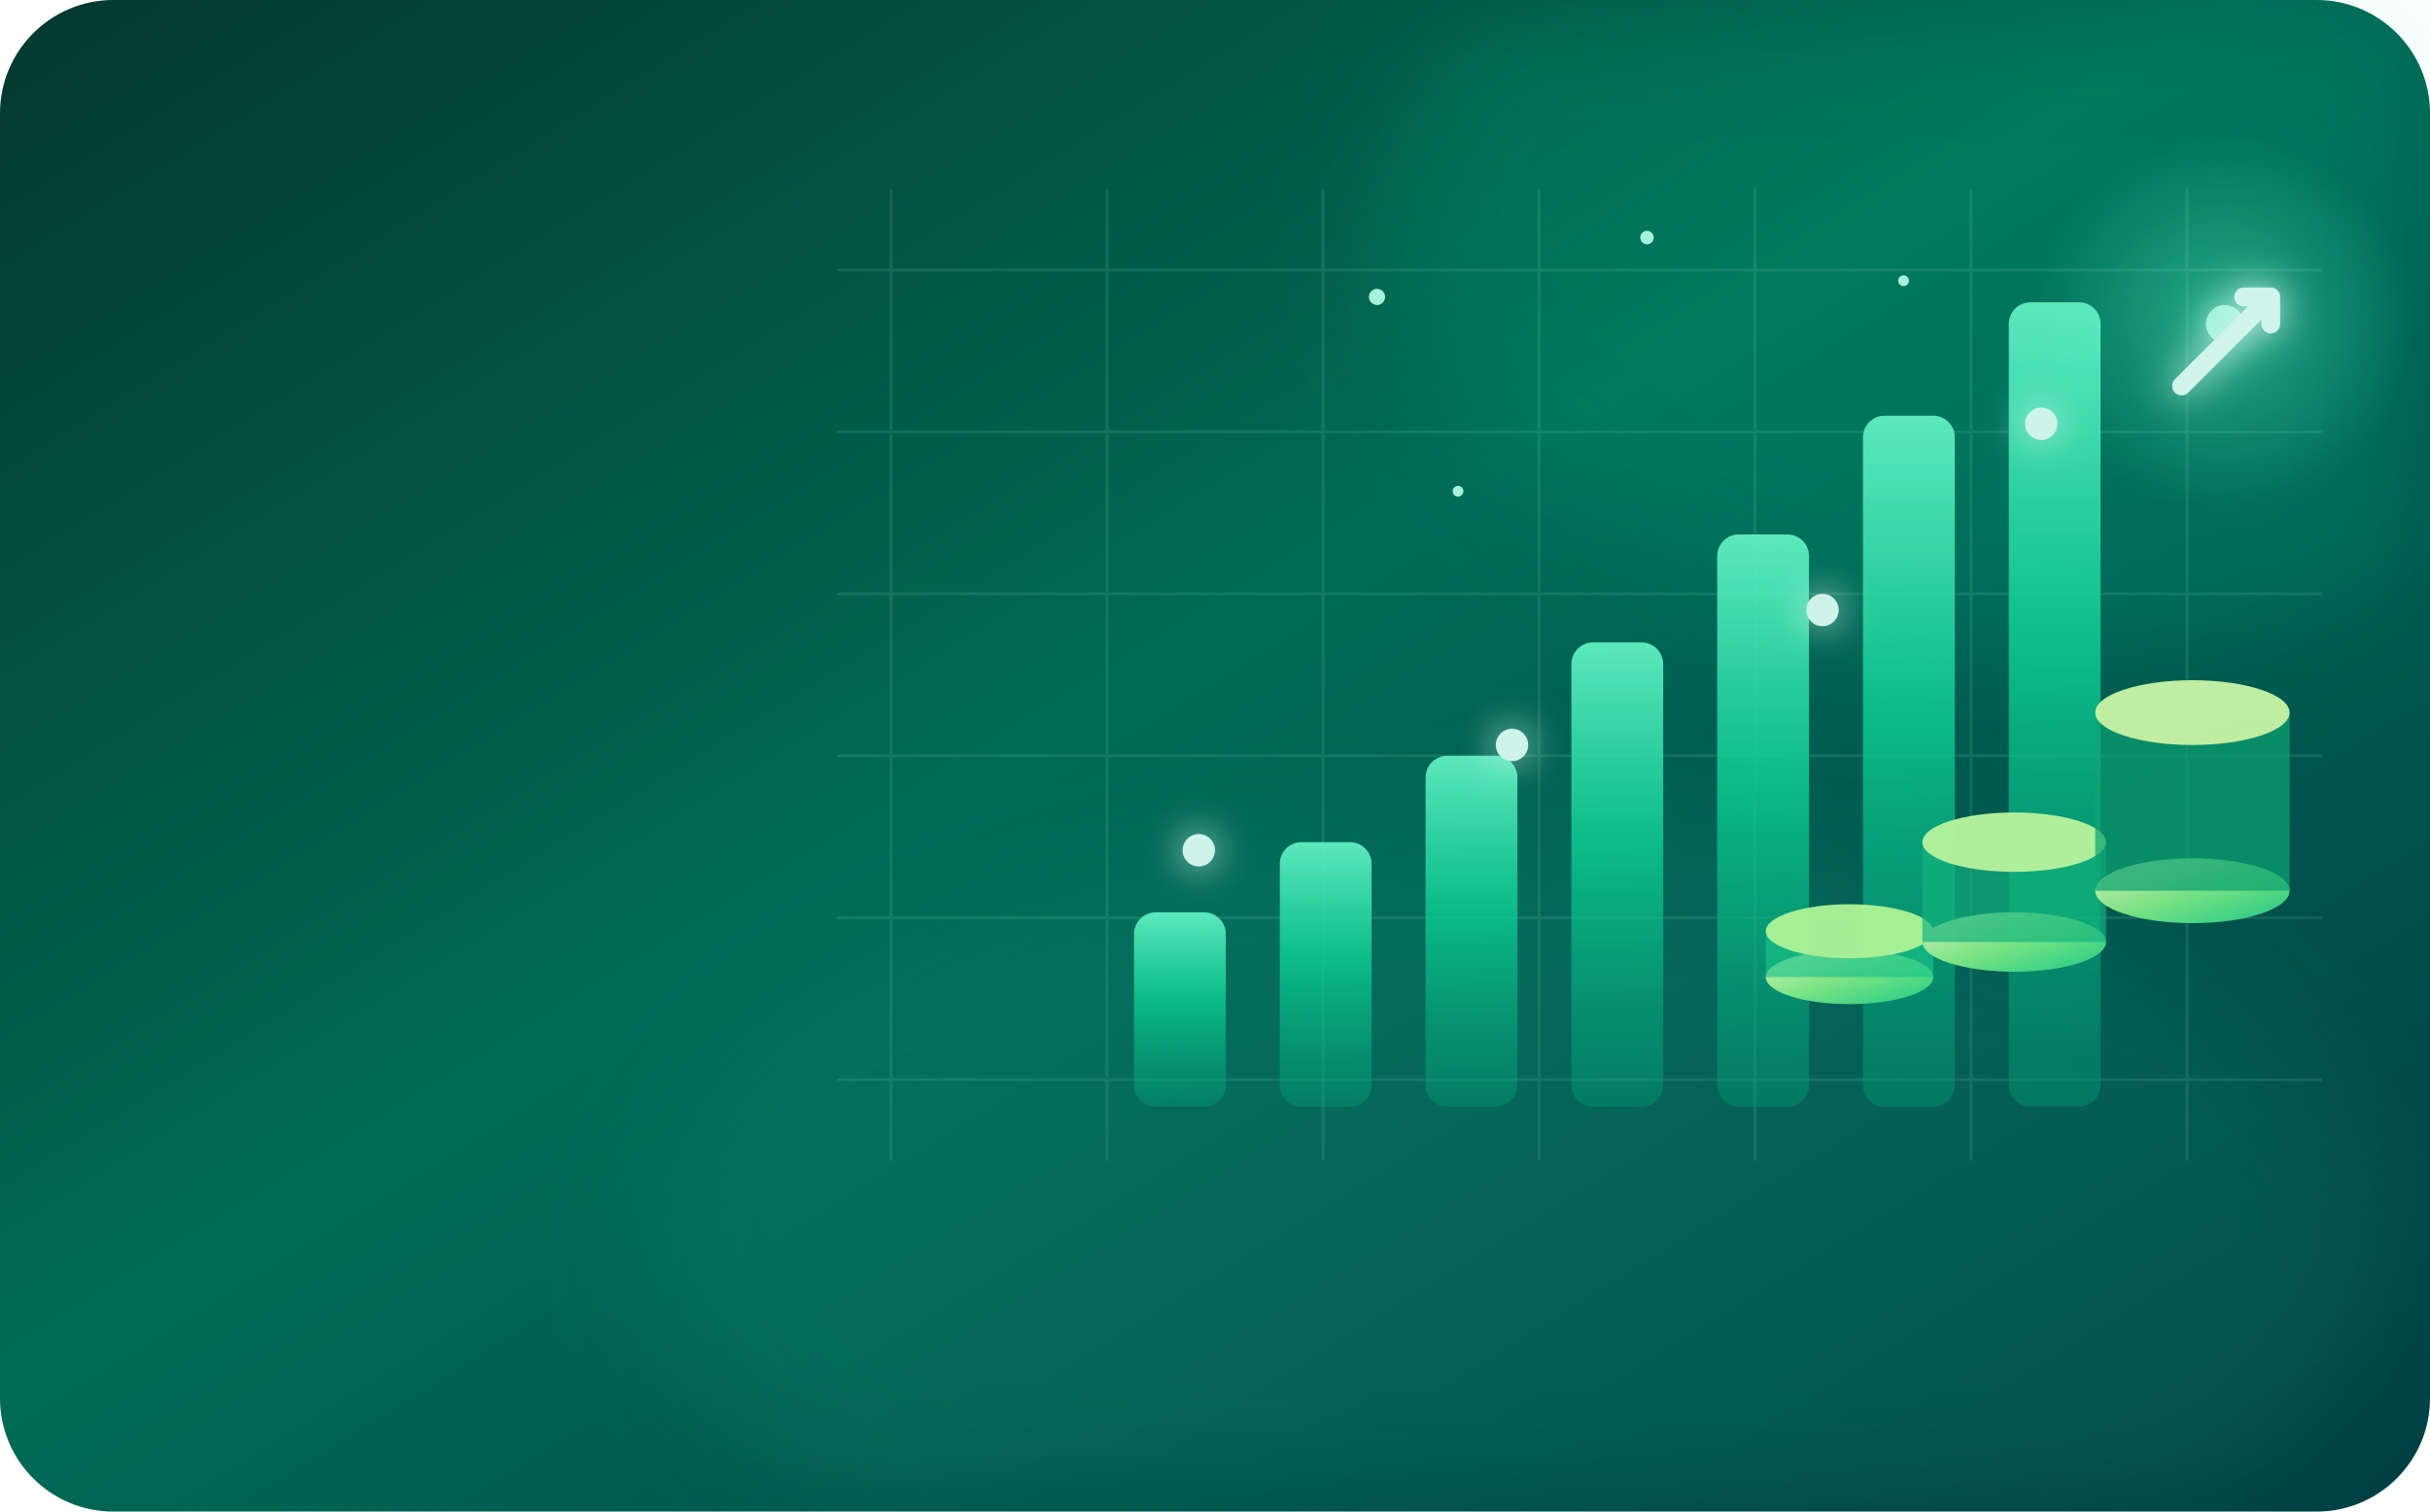
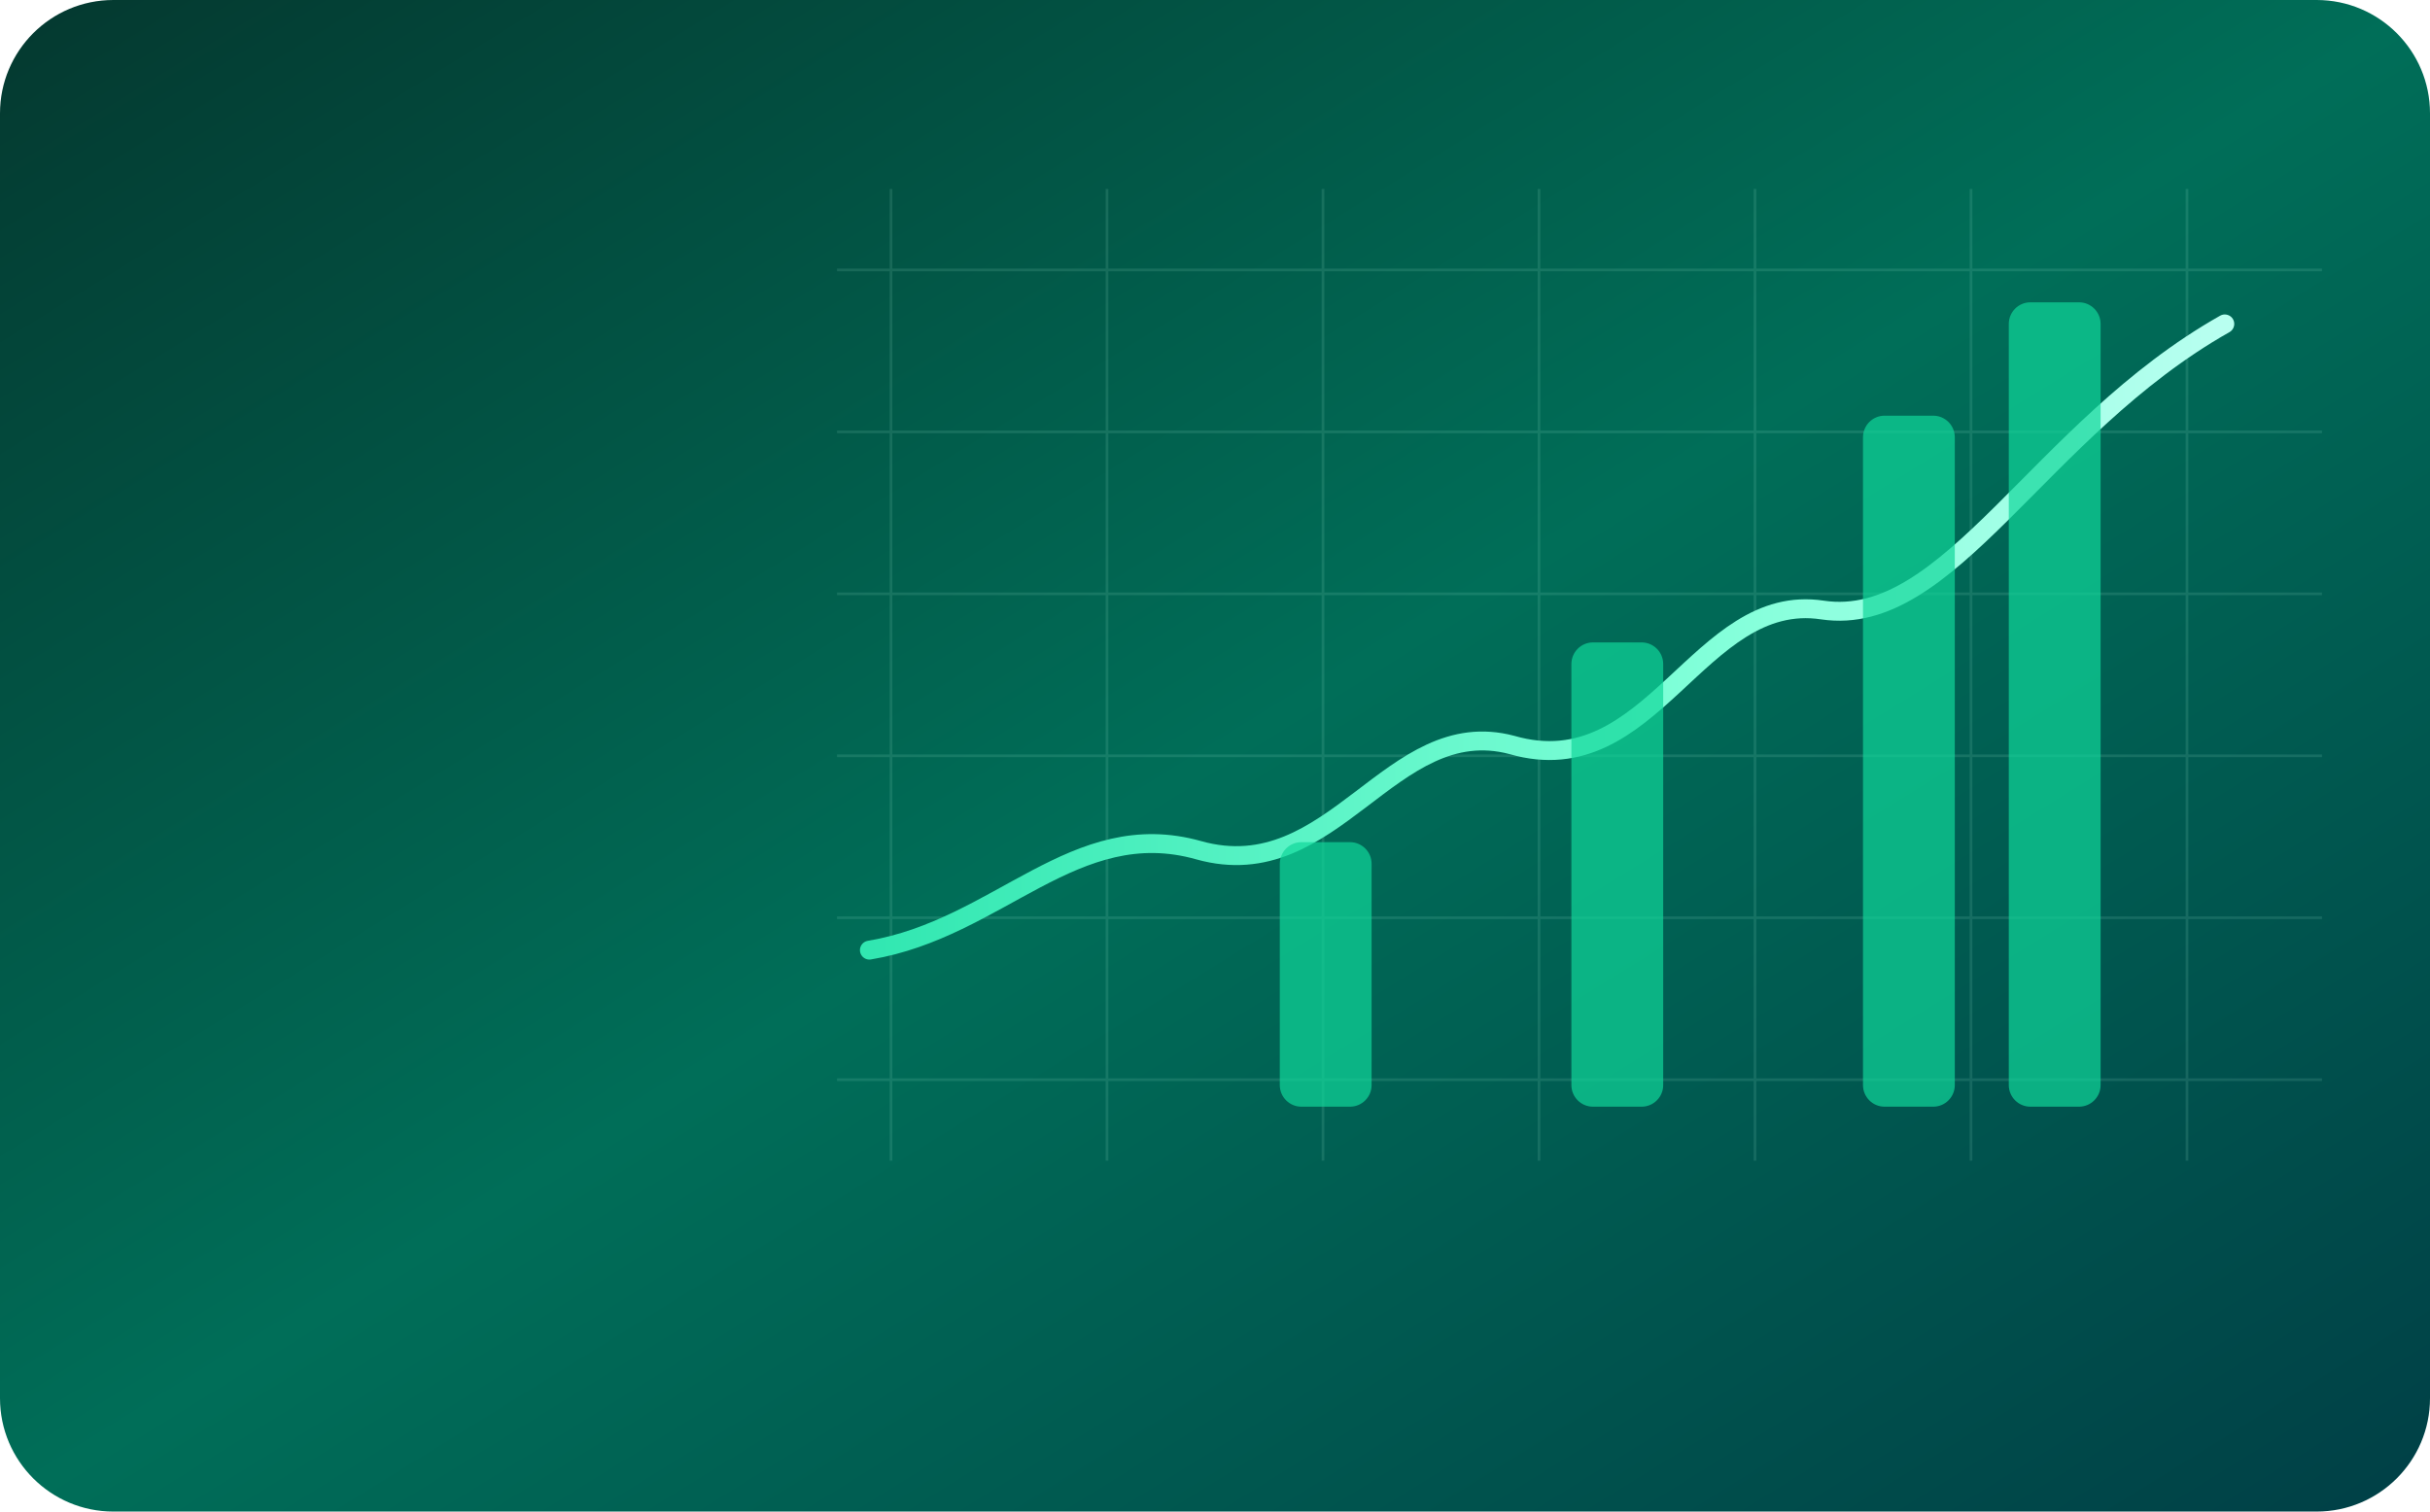
<svg xmlns="http://www.w3.org/2000/svg" viewBox="0 0 900 560" preserveAspectRatio="xMidYMid slice">
  <defs>
    <linearGradient id="bg" x1="0" y1="0" x2="1" y2="1">
-       <stop offset="0" stop-color="#04382f" />
-       <stop offset="0.46" stop-color="#006e58" />
+       <stop stop-color="#04382f" />
+       <stop offset=".5" stop-color="#006e58" />
      <stop offset="1" stop-color="#003f46" />
    </linearGradient>
-     <linearGradient id="bar" x1="0" y1="1" x2="0" y2="0">
-       <stop offset="0" stop-color="#00a97e" stop-opacity=".4" />
-       <stop offset=".58" stop-color="#10d79a" stop-opacity=".92" />
-       <stop offset="1" stop-color="#6affd0" />
-     </linearGradient>
-     <linearGradient id="line" x1="0" y1="0" x2="1" y2="0">
-       <stop offset="0" stop-color="#31e7b1" />
-       <stop offset=".58" stop-color="#7fffd8" />
+     <linearGradient id="line" x1="0" x2="1">
+       <stop stop-color="#31e7b1" />
+       <stop offset=".6" stop-color="#7fffd8" />
      <stop offset="1" stop-color="#b8fff0" />
    </linearGradient>
-     <linearGradient id="coin" x1="0" y1="0" x2="1" y2="1">
-       <stop offset="0" stop-color="#f3ffc8" />
-       <stop offset=".5" stop-color="#87f48c" />
-       <stop offset="1" stop-color="#22d58e" />
-     </linearGradient>
-     <radialGradient id="halo">
-       <stop offset="0" stop-color="#5effcf" stop-opacity=".8" />
-       <stop offset="1" stop-color="#5effcf" stop-opacity="0" />
-     </radialGradient>
-     <filter id="glow" x="-60%" y="-60%" width="220%" height="220%">
-       <feGaussianBlur stdDeviation="7" result="b" />
-       <feMerge>
-         <feMergeNode in="b" />
-         <feMergeNode in="SourceGraphic" />
-       </feMerge>
-     </filter>
-     <filter id="soft" x="-40%" y="-40%" width="180%" height="180%">
-       <feGaussianBlur stdDeviation="22" />
-     </filter>
  </defs>
-   <style>
-     .grid{opacity:.12}.bars rect{transform-box:fill-box;transform-origin:center bottom;animation:grow 4.5s ease-in-out infinite alternate}.bars rect:nth-child(2){animation-delay:.2s}.bars rect:nth-child(3){animation-delay:.4s}.bars rect:nth-child(4){animation-delay:.6s}.bars rect:nth-child(5){animation-delay:.8s}.bars rect:nth-child(6){animation-delay:1s}.bars rect:nth-child(7){animation-delay:1.2s}.trend{stroke-dasharray:900;stroke-dashoffset:900;animation:draw 6.2s ease-in-out infinite}.dot{animation:pulse 2.6s ease-in-out infinite}.dot.d2{animation-delay:.35s}.dot.d3{animation-delay:.7s}.dot.d4{animation-delay:1.05s}.dot.d5{animation-delay:1.4s}.coins{animation:float 5.2s ease-in-out infinite}.spark{animation:twinkle 2.4s ease-in-out infinite alternate}
-     @keyframes grow{0%{transform:scaleY(.70);opacity:.56}100%{transform:scaleY(1);opacity:1}}@keyframes draw{0%{stroke-dashoffset:900;opacity:.18}48%,78%{stroke-dashoffset:0;opacity:1}100%{stroke-dashoffset:-900;opacity:.22}}@keyframes pulse{0%,100%{opacity:.52}50%{opacity:1}}@keyframes float{0%,100%{transform:translateY(0)}50%{transform:translateY(-8px)}}@keyframes twinkle{0%{opacity:.25}100%{opacity:.8}}@media(prefers-reduced-motion:reduce){.bars rect,.trend,.dot,.coins,.spark{animation:none!important}.trend{stroke-dashoffset:0}}
-   </style>
  <rect width="900" height="560" rx="42" fill="url(#bg)" />
-   <ellipse cx="765" cy="80" rx="250" ry="160" fill="#00e4a4" opacity=".13" filter="url(#soft)" />
-   <ellipse cx="560" cy="460" rx="320" ry="150" fill="#2ee3c1" opacity=".10" filter="url(#soft)" />
-   <g class="grid" stroke="#b7ffe8" stroke-width="1">
+   <g opacity=".12" stroke="#b7ffe8">
    <path d="M330 70V430M410 70V430M490 70V430M570 70V430M650 70V430M730 70V430M810 70V430" />
    <path d="M310 100H860M310 160H860M310 220H860M310 280H860M310 340H860M310 400H860" />
  </g>
-   <g class="bars" opacity=".92">
-     <rect x="420" y="338" width="34" height="72" rx="8" fill="url(#bar)" />
-     <rect x="474" y="312" width="34" height="98" rx="8" fill="url(#bar)" />
-     <rect x="528" y="280" width="34" height="130" rx="8" fill="url(#bar)" />
-     <rect x="582" y="238" width="34" height="172" rx="8" fill="url(#bar)" />
-     <rect x="636" y="198" width="34" height="212" rx="8" fill="url(#bar)" />
-     <rect x="690" y="154" width="34" height="256" rx="8" fill="url(#bar)" />
-     <rect x="744" y="112" width="34" height="298" rx="8" fill="url(#bar)" />
+   <path d="M322 352C370 344 398 302 444 315C494 329 515 264 560 276C612 291 629 219 675 226C722 233 755 159 824 120" fill="none" stroke="url(#line)" stroke-width="7" stroke-linecap="round" />
+   <g fill="#10d79a" opacity=".7">
+     <rect x="474" y="312" width="34" height="98" rx="8" />
+     <rect x="582" y="238" width="34" height="172" rx="8" />
+     <rect x="690" y="154" width="34" height="256" rx="8" />
+     <rect x="744" y="112" width="34" height="298" rx="8" />
  </g>
-   <path class="trend" d="M322 352 C370 344 398 302 444 315 C494 329 515 264 560 276 C612 291 629 219 675 226 C722 233 755 159 824 120" fill="none" stroke="url(#line)" stroke-width="7" stroke-linecap="round" stroke-linejoin="round" filter="url(#glow)" />
-   <g fill="#dbfff4" filter="url(#glow)">
-     <circle class="dot" cx="444" cy="315" r="6" />
-     <circle class="dot d2" cx="560" cy="276" r="6" />
-     <circle class="dot d3" cx="675" cy="226" r="6" />
-     <circle class="dot d4" cx="756" cy="157" r="6" />
-     <circle class="dot d5" cx="824" cy="120" r="7" />
-   </g>
-   <g class="coins" opacity=".96">
-     <g transform="translate(685 362)">
-       <ellipse cx="0" cy="0" rx="31" ry="10" fill="url(#coin)" />
-       <rect x="-31" y="-17" width="62" height="17" fill="#1bcf90" opacity=".66" />
-       <ellipse cx="0" cy="-17" rx="31" ry="10" fill="#b6ff9d" />
-     </g>
-     <g transform="translate(746 349)">
-       <ellipse cx="0" cy="0" rx="34" ry="11" fill="url(#coin)" />
-       <rect x="-34" y="-37" width="68" height="37" fill="#15bd82" opacity=".68" />
-       <ellipse cx="0" cy="-37" rx="34" ry="11" fill="#c2ffa5" />
-     </g>
-     <g transform="translate(812 330)">
-       <ellipse cx="0" cy="0" rx="36" ry="12" fill="url(#coin)" />
-       <rect x="-36" y="-66" width="72" height="66" fill="#0eac77" opacity=".72" />
-       <ellipse cx="0" cy="-66" rx="36" ry="12" fill="#d3ffad" />
-     </g>
-   </g>
-   <circle cx="824" cy="120" r="70" fill="url(#halo)" opacity=".52" />
-   <path d="M808 143 841 110m-10 0h10v10" fill="none" stroke="#ddfff6" stroke-width="7" stroke-linecap="round" stroke-linejoin="round" filter="url(#glow)" />
-   <g class="spark" fill="#afffe7">
-     <circle cx="510" cy="110" r="3" />
-     <circle cx="610" cy="88" r="2.5" />
-     <circle cx="705" cy="104" r="2" />
-     <circle cx="540" cy="182" r="2" />
-   </g>
-   <rect width="900" height="560" rx="42" fill="#002e2a" opacity=".06" />
</svg>
